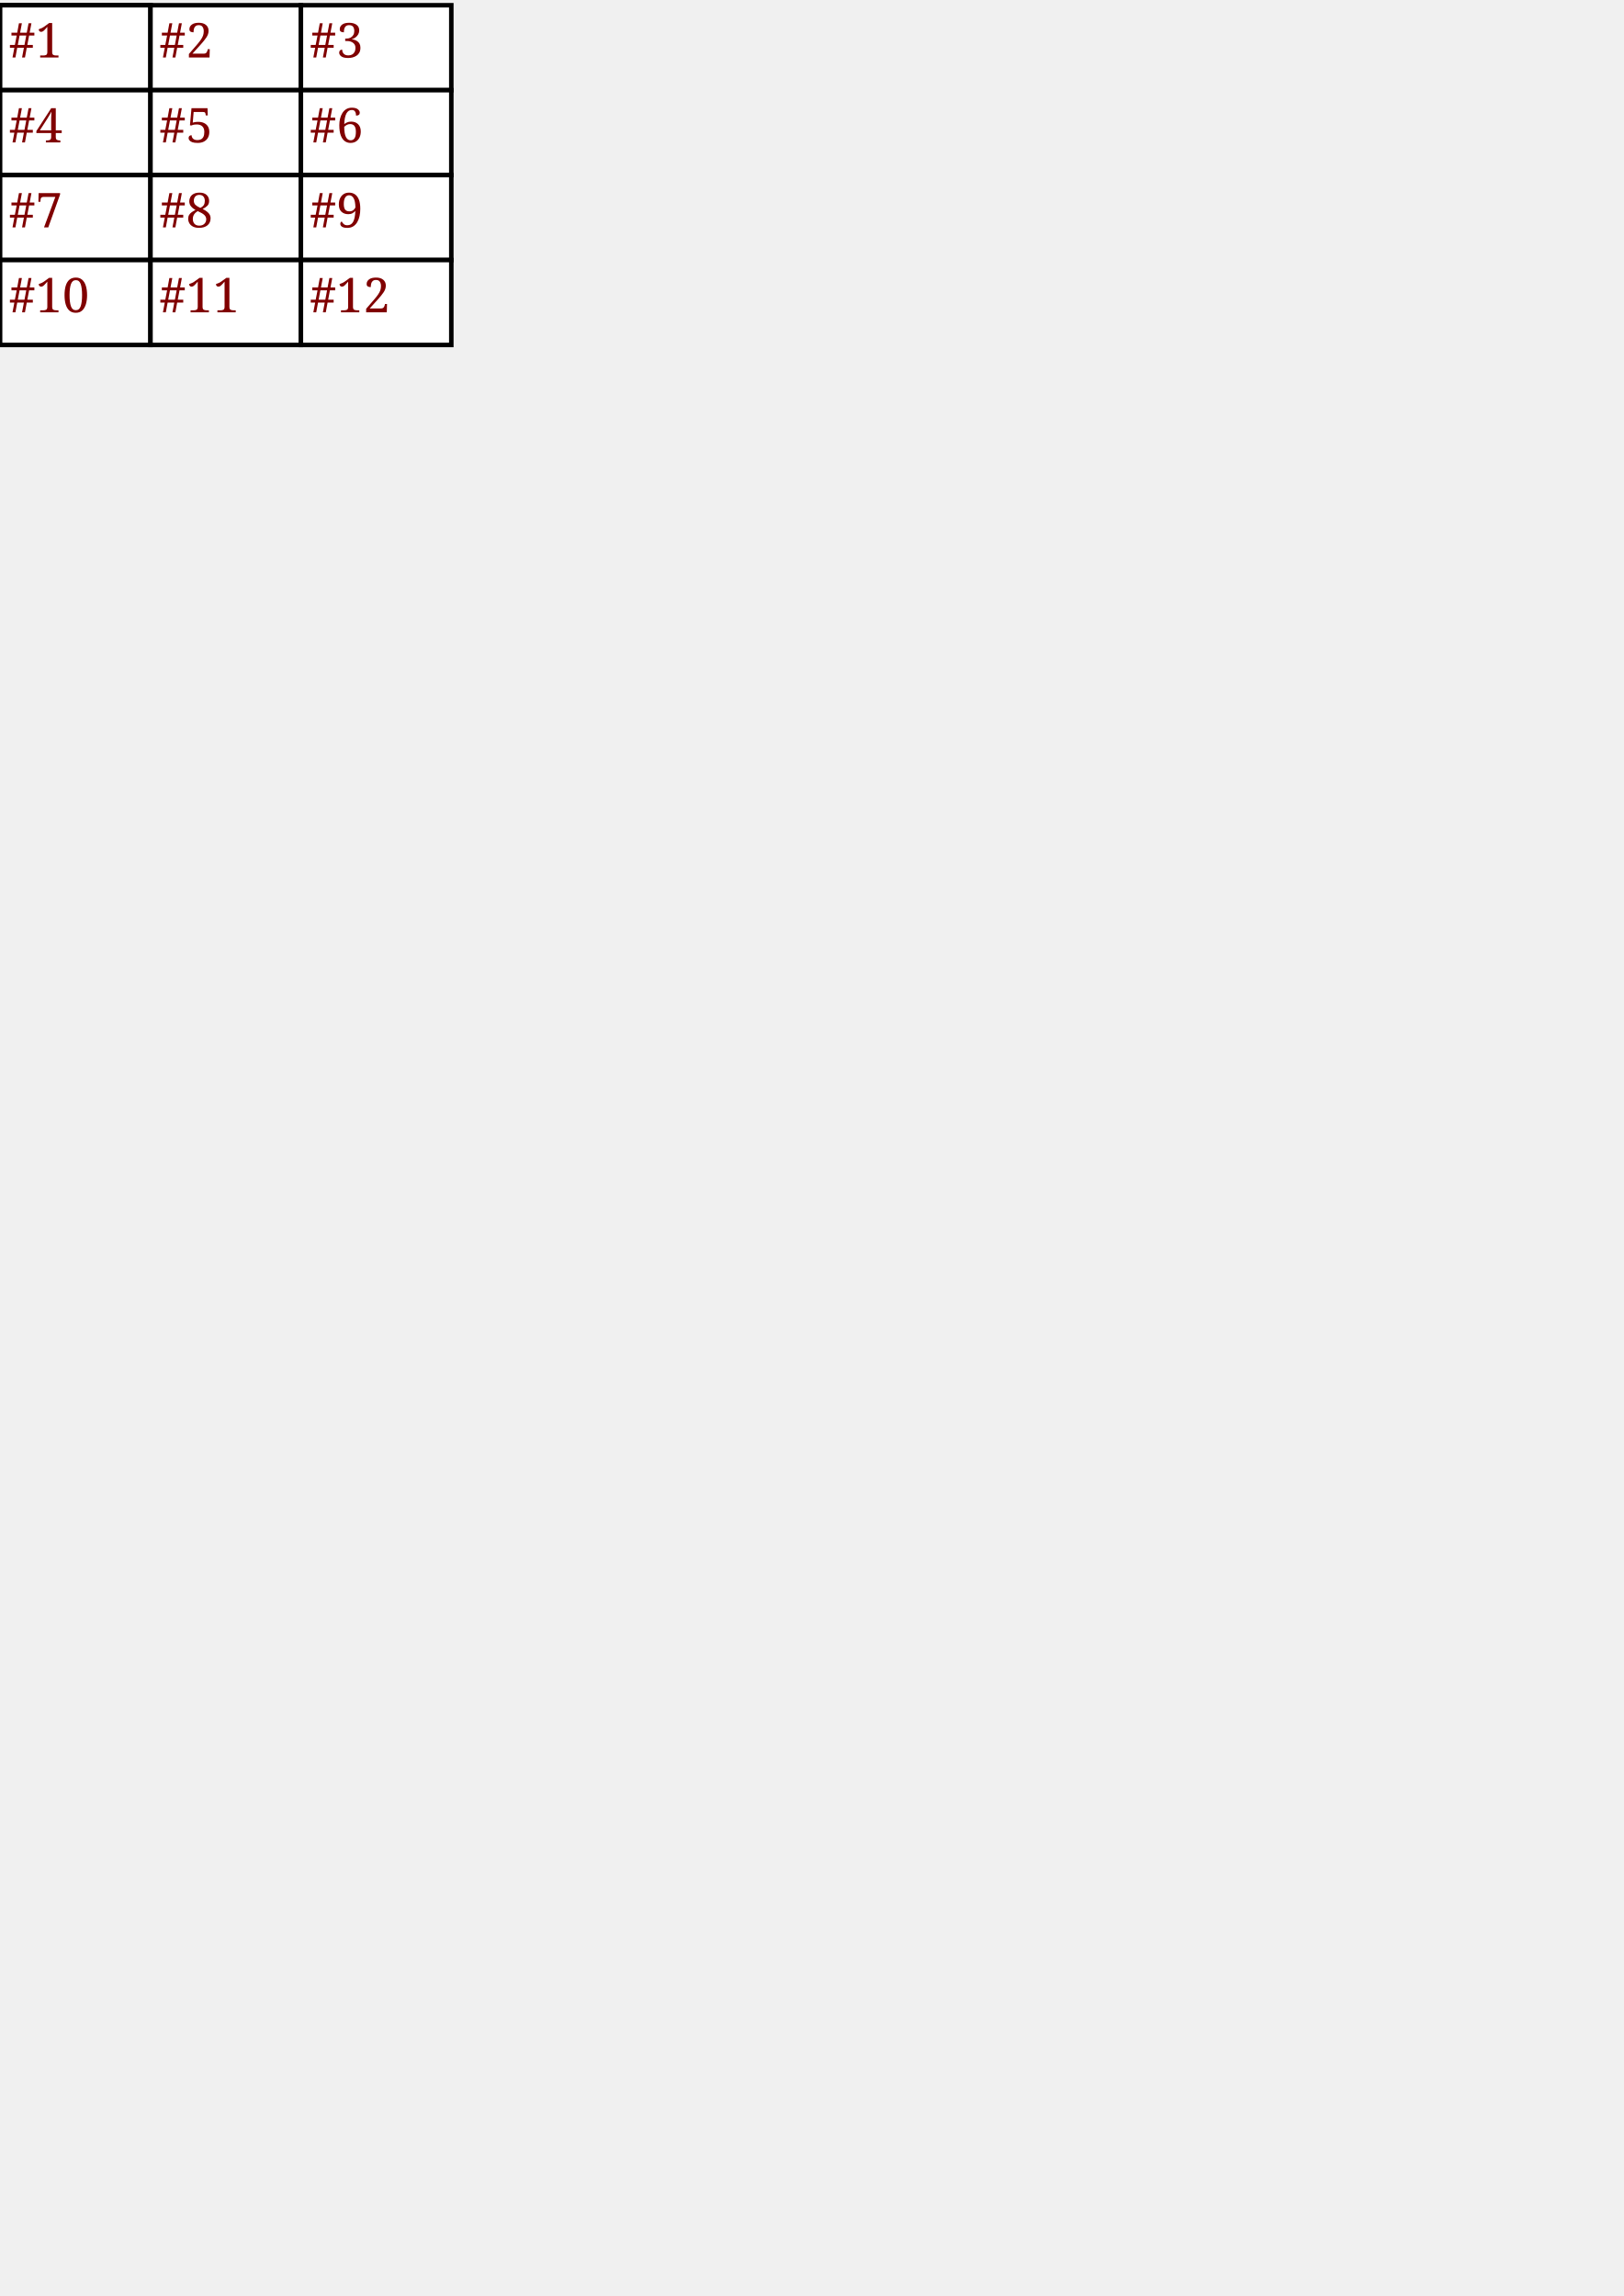
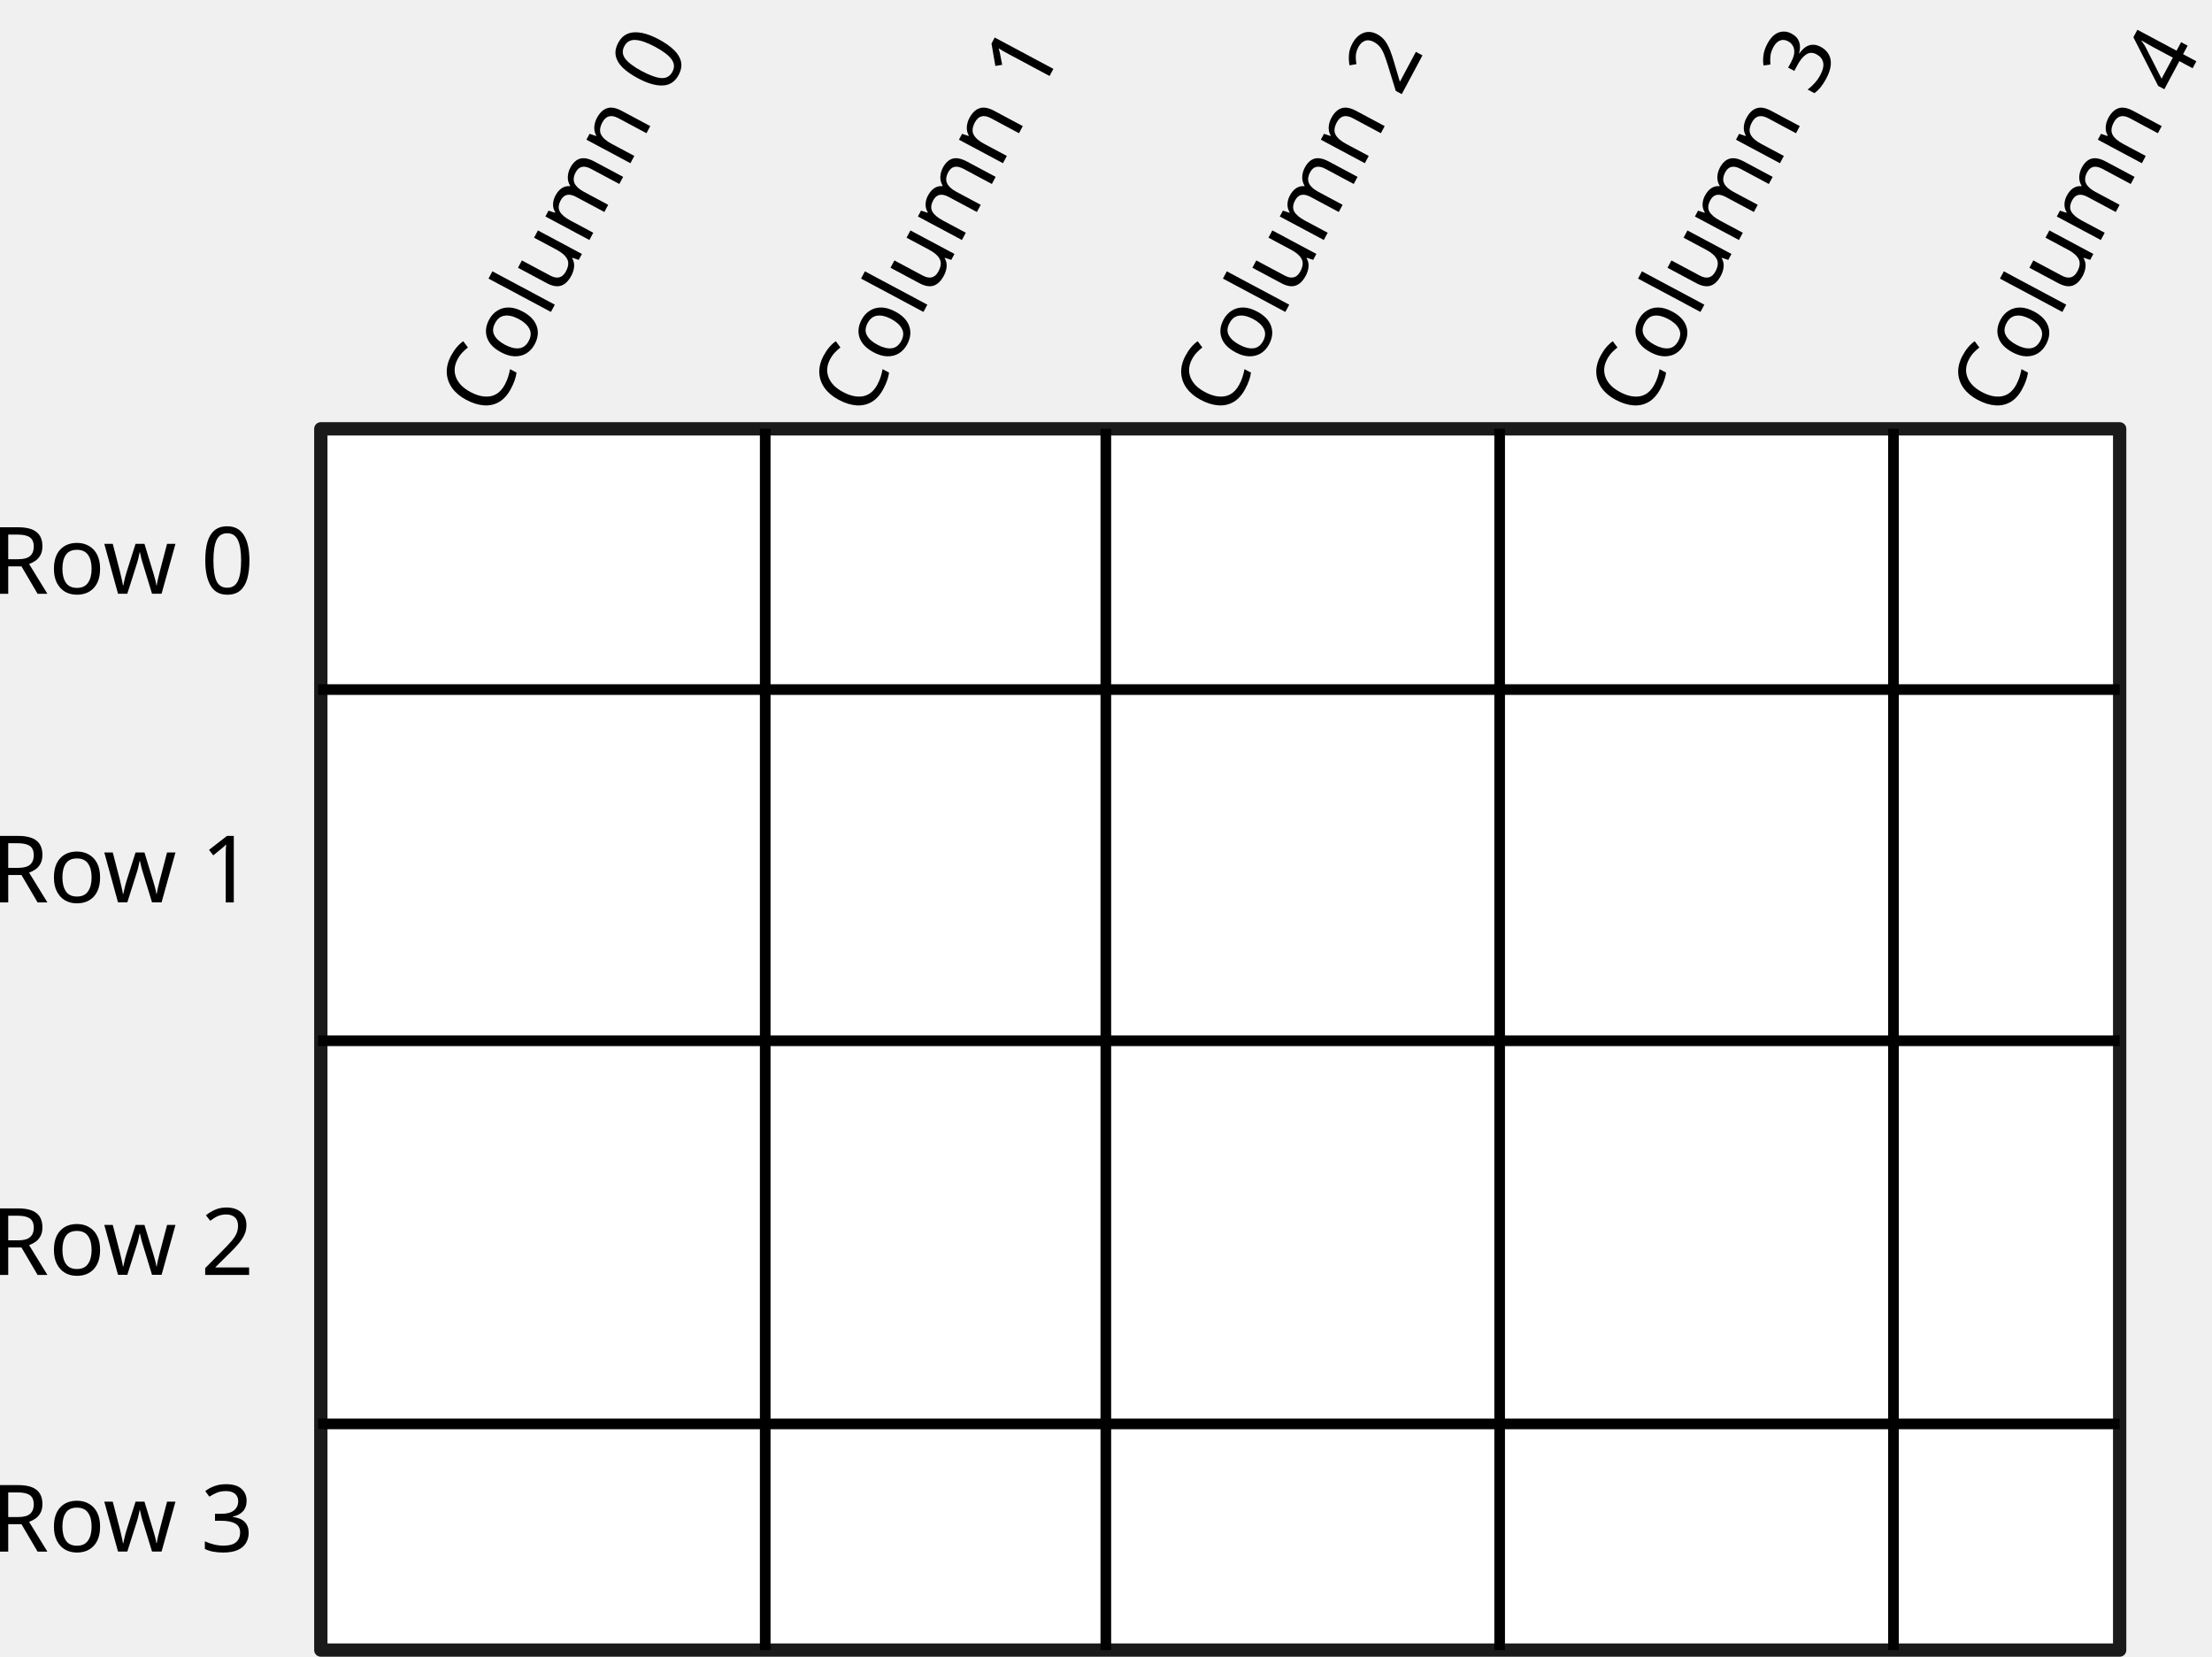
- <svg xmlns="http://www.w3.org/2000/svg" width="744.094" height="1052.362" id="svg3845" version="1.1">
+ <svg xmlns="http://www.w3.org/2000/svg" width="415.633" height="311.338" id="svg3845" version="1.1">
  <defs id="defs3847" />
-   <g id="layer1">
-     <g id="g4467">
-       <rect y="2.398" x="0.036" height="38.928" width="68.928" id="rect3853" style="color:#000000;fill:#ffffff;stroke:#000000;stroke-width:2.072;stroke-linecap:butt;stroke-linejoin:miter;stroke-miterlimit:4;stroke-opacity:1;stroke-dasharray:none;stroke-dashoffset:0;marker:none;visibility:visible;display:inline;overflow:visible;enable-background:accumulate" />
-       <text xml:space="preserve" style="font-size:22px;font-style:normal;font-variant:normal;font-weight:normal;font-stretch:normal;text-align:start;line-height:125%;letter-spacing:0px;word-spacing:0px;text-anchor:start;fill:#800000;fill-opacity:1;stroke:none;font-family:Serif;-inkscape-font-specification:Sans" x="4" y="26.362" id="text3867">
-         <tspan id="tspan3869" x="4" y="26.362">#1</tspan>
-       </text>
-     </g>
-     <g id="use4472">
-       <rect style="color:#000000;fill:#ffffff;stroke:#000000;stroke-width:2.072;stroke-linecap:butt;stroke-linejoin:miter;stroke-miterlimit:4;stroke-opacity:1;stroke-dasharray:none;stroke-dashoffset:0;marker:none;visibility:visible;display:inline;overflow:visible;enable-background:accumulate" id="rect4586" width="68.928" height="38.928" x="0.036" y="2.398" />
-       <text id="text4588" y="26.362" x="4" style="font-size:22px;font-style:normal;font-variant:normal;font-weight:normal;font-stretch:normal;text-align:start;line-height:125%;letter-spacing:0px;word-spacing:0px;text-anchor:start;fill:#800000;fill-opacity:1;stroke:none;font-family:Serif;-inkscape-font-specification:Sans" xml:space="preserve">
-         <tspan y="26.362" x="4" id="tspan4590">#1</tspan>
-       </text>
-     </g>
-     <g id="use4474" transform="translate(0,38.92844)">
-       <rect style="color:#000000;fill:#ffffff;stroke:#000000;stroke-width:2.072;stroke-linecap:butt;stroke-linejoin:miter;stroke-miterlimit:4;stroke-opacity:1;stroke-dasharray:none;stroke-dashoffset:0;marker:none;visibility:visible;display:inline;overflow:visible;enable-background:accumulate" id="rect4578" width="68.928" height="38.928" x="0.036" y="2.398" />
-       <text id="text4580" y="26.362" x="4" style="font-size:22px;font-style:normal;font-variant:normal;font-weight:normal;font-stretch:normal;text-align:start;line-height:125%;letter-spacing:0px;word-spacing:0px;text-anchor:start;fill:#800000;fill-opacity:1;stroke:none;font-family:Serif;-inkscape-font-specification:Sans" xml:space="preserve">
-         <tspan y="26.362" x="4" id="tspan4582">#4</tspan>
-       </text>
-     </g>
-     <g id="use4476" transform="translate(0,77.85687)">
-       <rect style="color:#000000;fill:#ffffff;stroke:#000000;stroke-width:2.072;stroke-linecap:butt;stroke-linejoin:miter;stroke-miterlimit:4;stroke-opacity:1;stroke-dasharray:none;stroke-dashoffset:0;marker:none;visibility:visible;display:inline;overflow:visible;enable-background:accumulate" id="rect4570" width="68.928" height="38.928" x="0.036" y="2.398" />
-       <text id="text4572" y="26.362" x="4" style="font-size:22px;font-style:normal;font-variant:normal;font-weight:normal;font-stretch:normal;text-align:start;line-height:125%;letter-spacing:0px;word-spacing:0px;text-anchor:start;fill:#800000;fill-opacity:1;stroke:none;font-family:Serif;-inkscape-font-specification:Sans" xml:space="preserve">
-         <tspan y="26.362" x="4" id="tspan4574">#7</tspan>
-       </text>
-     </g>
-     <g id="use4478" transform="translate(0,116.7853)">
-       <rect style="color:#000000;fill:#ffffff;stroke:#000000;stroke-width:2.072;stroke-linecap:butt;stroke-linejoin:miter;stroke-miterlimit:4;stroke-opacity:1;stroke-dasharray:none;stroke-dashoffset:0;marker:none;visibility:visible;display:inline;overflow:visible;enable-background:accumulate" id="rect4562" width="68.928" height="38.928" x="0.036" y="2.398" />
-       <text id="text4564" y="26.362" x="4" style="font-size:22px;font-style:normal;font-variant:normal;font-weight:normal;font-stretch:normal;text-align:start;line-height:125%;letter-spacing:0px;word-spacing:0px;text-anchor:start;fill:#800000;fill-opacity:1;stroke:none;font-family:Serif;-inkscape-font-specification:Sans" xml:space="preserve">
-         <tspan y="26.362" x="4" id="tspan4566">#10</tspan>
-       </text>
-     </g>
-     <g id="use4480" transform="translate(68.92844,0)">
-       <rect style="color:#000000;fill:#ffffff;stroke:#000000;stroke-width:2.072;stroke-linecap:butt;stroke-linejoin:miter;stroke-miterlimit:4;stroke-opacity:1;stroke-dasharray:none;stroke-dashoffset:0;marker:none;visibility:visible;display:inline;overflow:visible;enable-background:accumulate" id="rect4554" width="68.928" height="38.928" x="0.036" y="2.398" />
-       <text id="text4556" y="26.362" x="4" style="font-size:22px;font-style:normal;font-variant:normal;font-weight:normal;font-stretch:normal;text-align:start;line-height:125%;letter-spacing:0px;word-spacing:0px;text-anchor:start;fill:#800000;fill-opacity:1;stroke:none;font-family:Serif;-inkscape-font-specification:Sans" xml:space="preserve">
-         <tspan y="26.362" x="4" id="tspan4558">#2</tspan>
-       </text>
-     </g>
-     <g id="use4482" transform="translate(68.92844,38.92844)">
-       <rect style="color:#000000;fill:#ffffff;stroke:#000000;stroke-width:2.072;stroke-linecap:butt;stroke-linejoin:miter;stroke-miterlimit:4;stroke-opacity:1;stroke-dasharray:none;stroke-dashoffset:0;marker:none;visibility:visible;display:inline;overflow:visible;enable-background:accumulate" id="rect4546" width="68.928" height="38.928" x="0.036" y="2.398" />
-       <text id="text4548" y="26.362" x="4" style="font-size:22px;font-style:normal;font-variant:normal;font-weight:normal;font-stretch:normal;text-align:start;line-height:125%;letter-spacing:0px;word-spacing:0px;text-anchor:start;fill:#800000;fill-opacity:1;stroke:none;font-family:Serif;-inkscape-font-specification:Sans" xml:space="preserve">
-         <tspan y="26.362" x="4" id="tspan4550">#5</tspan>
-       </text>
-     </g>
-     <g id="use4484" transform="translate(68.92844,77.85687)">
-       <rect style="color:#000000;fill:#ffffff;stroke:#000000;stroke-width:2.072;stroke-linecap:butt;stroke-linejoin:miter;stroke-miterlimit:4;stroke-opacity:1;stroke-dasharray:none;stroke-dashoffset:0;marker:none;visibility:visible;display:inline;overflow:visible;enable-background:accumulate" id="rect4538" width="68.928" height="38.928" x="0.036" y="2.398" />
-       <text id="text4540" y="26.362" x="4" style="font-size:22px;font-style:normal;font-variant:normal;font-weight:normal;font-stretch:normal;text-align:start;line-height:125%;letter-spacing:0px;word-spacing:0px;text-anchor:start;fill:#800000;fill-opacity:1;stroke:none;font-family:Serif;-inkscape-font-specification:Sans" xml:space="preserve">
-         <tspan y="26.362" x="4" id="tspan4542">#8</tspan>
-       </text>
-     </g>
-     <g id="use4486" transform="translate(68.92844,116.7853)">
-       <rect style="color:#000000;fill:#ffffff;stroke:#000000;stroke-width:2.072;stroke-linecap:butt;stroke-linejoin:miter;stroke-miterlimit:4;stroke-opacity:1;stroke-dasharray:none;stroke-dashoffset:0;marker:none;visibility:visible;display:inline;overflow:visible;enable-background:accumulate" id="rect4530" width="68.928" height="38.928" x="0.036" y="2.398" />
-       <text id="text4532" y="26.362" x="4" style="font-size:22px;font-style:normal;font-variant:normal;font-weight:normal;font-stretch:normal;text-align:start;line-height:125%;letter-spacing:0px;word-spacing:0px;text-anchor:start;fill:#800000;fill-opacity:1;stroke:none;font-family:Serif;-inkscape-font-specification:Sans" xml:space="preserve">
-         <tspan y="26.362" x="4" id="tspan4534">#11</tspan>
-       </text>
-     </g>
-     <g id="use4488" transform="translate(137.8569,0)">
-       <rect style="color:#000000;fill:#ffffff;stroke:#000000;stroke-width:2.072;stroke-linecap:butt;stroke-linejoin:miter;stroke-miterlimit:4;stroke-opacity:1;stroke-dasharray:none;stroke-dashoffset:0;marker:none;visibility:visible;display:inline;overflow:visible;enable-background:accumulate" id="rect4522" width="68.928" height="38.928" x="0.036" y="2.398" />
-       <text id="text4524" y="26.362" x="4" style="font-size:22px;font-style:normal;font-variant:normal;font-weight:normal;font-stretch:normal;text-align:start;line-height:125%;letter-spacing:0px;word-spacing:0px;text-anchor:start;fill:#800000;fill-opacity:1;stroke:none;font-family:Serif;-inkscape-font-specification:Sans" xml:space="preserve">
-         <tspan y="26.362" x="4" id="tspan4526">#3</tspan>
-       </text>
-     </g>
-     <g id="use4490" transform="translate(137.8569,38.92844)">
-       <rect style="color:#000000;fill:#ffffff;stroke:#000000;stroke-width:2.072;stroke-linecap:butt;stroke-linejoin:miter;stroke-miterlimit:4;stroke-opacity:1;stroke-dasharray:none;stroke-dashoffset:0;marker:none;visibility:visible;display:inline;overflow:visible;enable-background:accumulate" id="rect4514" width="68.928" height="38.928" x="0.036" y="2.398" />
-       <text id="text4516" y="26.362" x="4" style="font-size:22px;font-style:normal;font-variant:normal;font-weight:normal;font-stretch:normal;text-align:start;line-height:125%;letter-spacing:0px;word-spacing:0px;text-anchor:start;fill:#800000;fill-opacity:1;stroke:none;font-family:Serif;-inkscape-font-specification:Sans" xml:space="preserve">
-         <tspan y="26.362" x="4" id="tspan4518">#6</tspan>
-       </text>
-     </g>
-     <g id="use4492" transform="translate(137.8569,77.85687)">
-       <rect style="color:#000000;fill:#ffffff;stroke:#000000;stroke-width:2.072;stroke-linecap:butt;stroke-linejoin:miter;stroke-miterlimit:4;stroke-opacity:1;stroke-dasharray:none;stroke-dashoffset:0;marker:none;visibility:visible;display:inline;overflow:visible;enable-background:accumulate" id="rect4506" width="68.928" height="38.928" x="0.036" y="2.398" />
-       <text id="text4508" y="26.362" x="4" style="font-size:22px;font-style:normal;font-variant:normal;font-weight:normal;font-stretch:normal;text-align:start;line-height:125%;letter-spacing:0px;word-spacing:0px;text-anchor:start;fill:#800000;fill-opacity:1;stroke:none;font-family:Serif;-inkscape-font-specification:Sans" xml:space="preserve">
-         <tspan y="26.362" x="4" id="tspan4510">#9</tspan>
-       </text>
-     </g>
-     <g id="use4494" transform="translate(137.8569,116.7853)">
-       <rect style="color:#000000;fill:#ffffff;stroke:#000000;stroke-width:2.072;stroke-linecap:butt;stroke-linejoin:miter;stroke-miterlimit:4;stroke-opacity:1;stroke-dasharray:none;stroke-dashoffset:0;marker:none;visibility:visible;display:inline;overflow:visible;enable-background:accumulate" id="rect4498" width="68.928" height="38.928" x="0.036" y="2.398" />
-       <text id="text4500" y="26.362" x="4" style="font-size:22px;font-style:normal;font-variant:normal;font-weight:normal;font-stretch:normal;text-align:start;line-height:125%;letter-spacing:0px;word-spacing:0px;text-anchor:start;fill:#800000;fill-opacity:1;stroke:none;font-family:Serif;-inkscape-font-specification:Sans" xml:space="preserve">
-         <tspan y="26.362" x="4" id="tspan4502">#12</tspan>
-       </text>
-     </g>
+   <g id="layer1" transform="translate(127.2825,-165.7741)">
+     <rect style="fill:#ffffff;fill-opacity:1;stroke:#1a1a1a;stroke-width:2.5;stroke-linecap:square;stroke-linejoin:round;stroke-miterlimit:4;stroke-dasharray:none" id="rect4185" width="338" height="229.5" x="-67" y="246.362" />
+     <path style="fill:none;fill-rule:evenodd;stroke:#000000;stroke-width:2;stroke-linecap:butt;stroke-linejoin:miter;stroke-miterlimit:4;stroke-dasharray:none;stroke-opacity:1" d="m -67.5,295.362 338.5,0" id="path4187" />
+     <path id="path4189" d="m -67.5,361.362 338.5,0" style="fill:none;fill-rule:evenodd;stroke:#000000;stroke-width:2;stroke-linecap:butt;stroke-linejoin:miter;stroke-miterlimit:4;stroke-dasharray:none;stroke-opacity:1" />
+     <path style="fill:none;fill-rule:evenodd;stroke:#000000;stroke-width:2;stroke-linecap:butt;stroke-linejoin:miter;stroke-miterlimit:4;stroke-dasharray:none;stroke-opacity:1" d="m -67.5,433.362 338.5,0" id="path4191" />
+     <path style="fill:none;fill-rule:evenodd;stroke:#000000;stroke-width:2;stroke-linecap:butt;stroke-linejoin:miter;stroke-miterlimit:4;stroke-dasharray:none;stroke-opacity:1" d="m 16.5,246.362 0,229.5" id="path4193" />
+     <path id="path4195" d="m 80.5,246.362 0,229.5" style="fill:none;fill-rule:evenodd;stroke:#000000;stroke-width:2;stroke-linecap:butt;stroke-linejoin:miter;stroke-miterlimit:4;stroke-dasharray:none;stroke-opacity:1" />
+     <path style="fill:none;fill-rule:evenodd;stroke:#000000;stroke-width:2;stroke-linecap:butt;stroke-linejoin:miter;stroke-miterlimit:4;stroke-dasharray:none;stroke-opacity:1" d="m 154.5,246.362 0,229.5" id="path4197" />
+     <path id="path4199" d="m 228.5,246.362 0,229.5" style="fill:none;fill-rule:evenodd;stroke:#000000;stroke-width:2;stroke-linecap:butt;stroke-linejoin:miter;stroke-miterlimit:4;stroke-dasharray:none;stroke-opacity:1" />
+     <text xml:space="preserve" style="font-style:normal;font-weight:normal;font-size:17.5px;line-height:125%;font-family:sans-serif;letter-spacing:0px;word-spacing:0px;fill:#000000;fill-opacity:1;stroke:none;stroke-width:1px;stroke-linecap:butt;stroke-linejoin:miter;stroke-opacity:1" x="-129" y="277.362" id="text4201">
+       <tspan id="tspan4203" x="-129" y="277.362">Row 0</tspan>
+     </text>
+     <text id="text4205" y="335.362" x="-129" style="font-style:normal;font-weight:normal;font-size:17.5px;line-height:125%;font-family:sans-serif;letter-spacing:0px;word-spacing:0px;fill:#000000;fill-opacity:1;stroke:none;stroke-width:1px;stroke-linecap:butt;stroke-linejoin:miter;stroke-opacity:1" xml:space="preserve">
+       <tspan y="335.362" x="-129" id="tspan4207">Row 1</tspan>
+     </text>
+     <text xml:space="preserve" style="font-style:normal;font-weight:normal;font-size:17.5px;line-height:125%;font-family:sans-serif;letter-spacing:0px;word-spacing:0px;fill:#000000;fill-opacity:1;stroke:none;stroke-width:1px;stroke-linecap:butt;stroke-linejoin:miter;stroke-opacity:1" x="-129" y="405.362" id="text4209">
+       <tspan id="tspan4211" x="-129" y="405.362">Row 2</tspan>
+     </text>
+     <text xml:space="preserve" style="font-style:normal;font-weight:normal;font-size:17.5px;line-height:125%;font-family:sans-serif;letter-spacing:0px;word-spacing:0px;fill:#000000;fill-opacity:1;stroke:none;stroke-width:1px;stroke-linecap:butt;stroke-linejoin:miter;stroke-opacity:1" x="-129" y="457.362" id="text4217">
+       <tspan id="tspan4219" x="-129" y="457.362">Row 3</tspan>
+     </text>
+     <text id="text4221" y="84.807" x="-232.24" style="font-style:normal;font-weight:normal;font-size:17.5px;line-height:125%;font-family:sans-serif;letter-spacing:0px;word-spacing:0px;fill:#000000;fill-opacity:1;stroke:none;stroke-width:1px;stroke-linecap:butt;stroke-linejoin:miter;stroke-opacity:1" xml:space="preserve" transform="matrix(0.4713379,-0.8819527,0.8819527,0.4713379,0,0)">
+       <tspan y="84.807" x="-232.24" id="tspan4223">Column 0</tspan>
+     </text>
+     <text transform="matrix(0.4713379,-0.8819527,0.8819527,0.4713379,0,0)" xml:space="preserve" style="font-style:normal;font-weight:normal;font-size:17.5px;line-height:125%;font-family:sans-serif;letter-spacing:0px;word-spacing:0px;fill:#000000;fill-opacity:1;stroke:none;stroke-width:1px;stroke-linecap:butt;stroke-linejoin:miter;stroke-opacity:1" x="-199.247" y="146.543" id="text4225">
+       <tspan id="tspan4227" x="-199.247" y="146.543">Column 1</tspan>
+     </text>
+     <text id="text4229" y="206.516" x="-167.196" style="font-style:normal;font-weight:normal;font-size:17.5px;line-height:125%;font-family:sans-serif;letter-spacing:0px;word-spacing:0px;fill:#000000;fill-opacity:1;stroke:none;stroke-width:1px;stroke-linecap:butt;stroke-linejoin:miter;stroke-opacity:1" xml:space="preserve" transform="matrix(0.4713379,-0.8819527,0.8819527,0.4713379,0,0)">
+       <tspan y="206.516" x="-167.196" id="tspan4231">Column 2</tspan>
+     </text>
+     <text transform="matrix(0.4713379,-0.8819527,0.8819527,0.4713379,0,0)" xml:space="preserve" style="font-style:normal;font-weight:normal;font-size:17.5px;line-height:125%;font-family:sans-serif;letter-spacing:0px;word-spacing:0px;fill:#000000;fill-opacity:1;stroke:none;stroke-width:1px;stroke-linecap:butt;stroke-linejoin:miter;stroke-opacity:1" x="-130.432" y="275.308" id="text4233">
+       <tspan id="tspan4235" x="-130.432" y="275.308">Column 3</tspan>
+     </text>
+     <text id="text4237" y="335.281" x="-98.381" style="font-style:normal;font-weight:normal;font-size:17.5px;line-height:125%;font-family:sans-serif;letter-spacing:0px;word-spacing:0px;fill:#000000;fill-opacity:1;stroke:none;stroke-width:1px;stroke-linecap:butt;stroke-linejoin:miter;stroke-opacity:1" xml:space="preserve" transform="matrix(0.4713379,-0.8819527,0.8819527,0.4713379,0,0)">
+       <tspan y="335.281" x="-98.381" id="tspan4239">Column 4</tspan>
+     </text>
  </g>
</svg>
